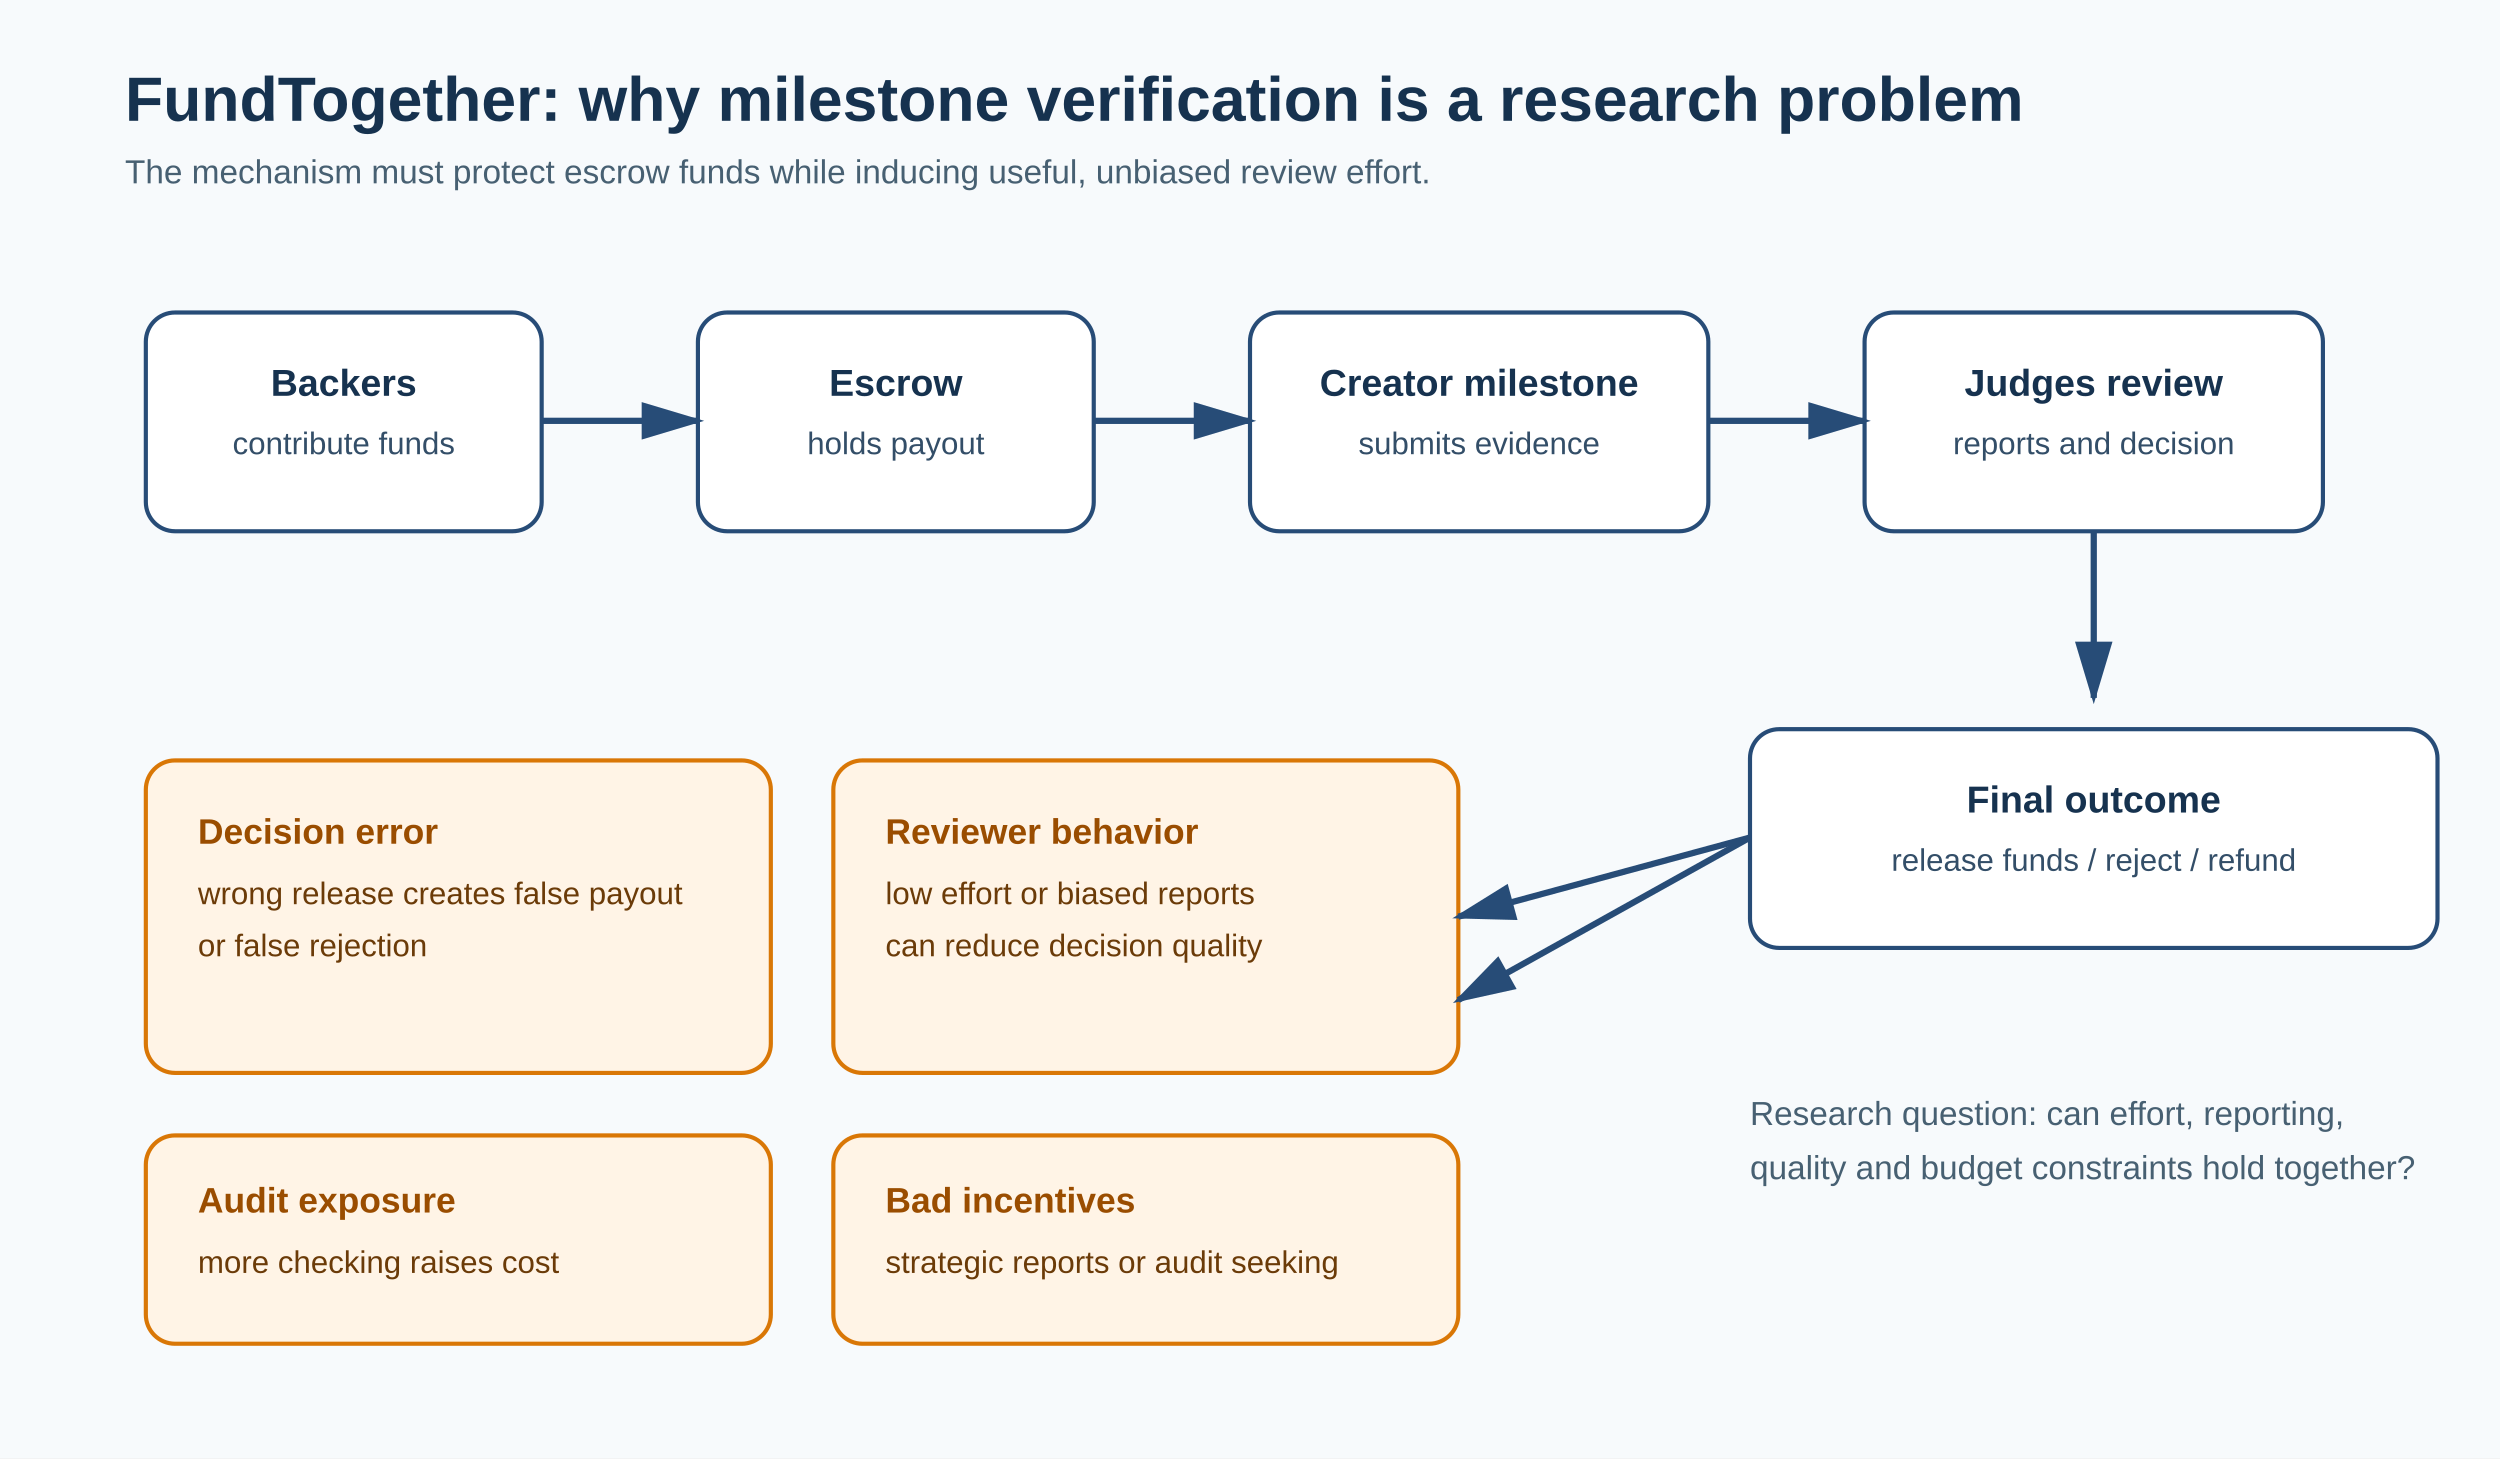
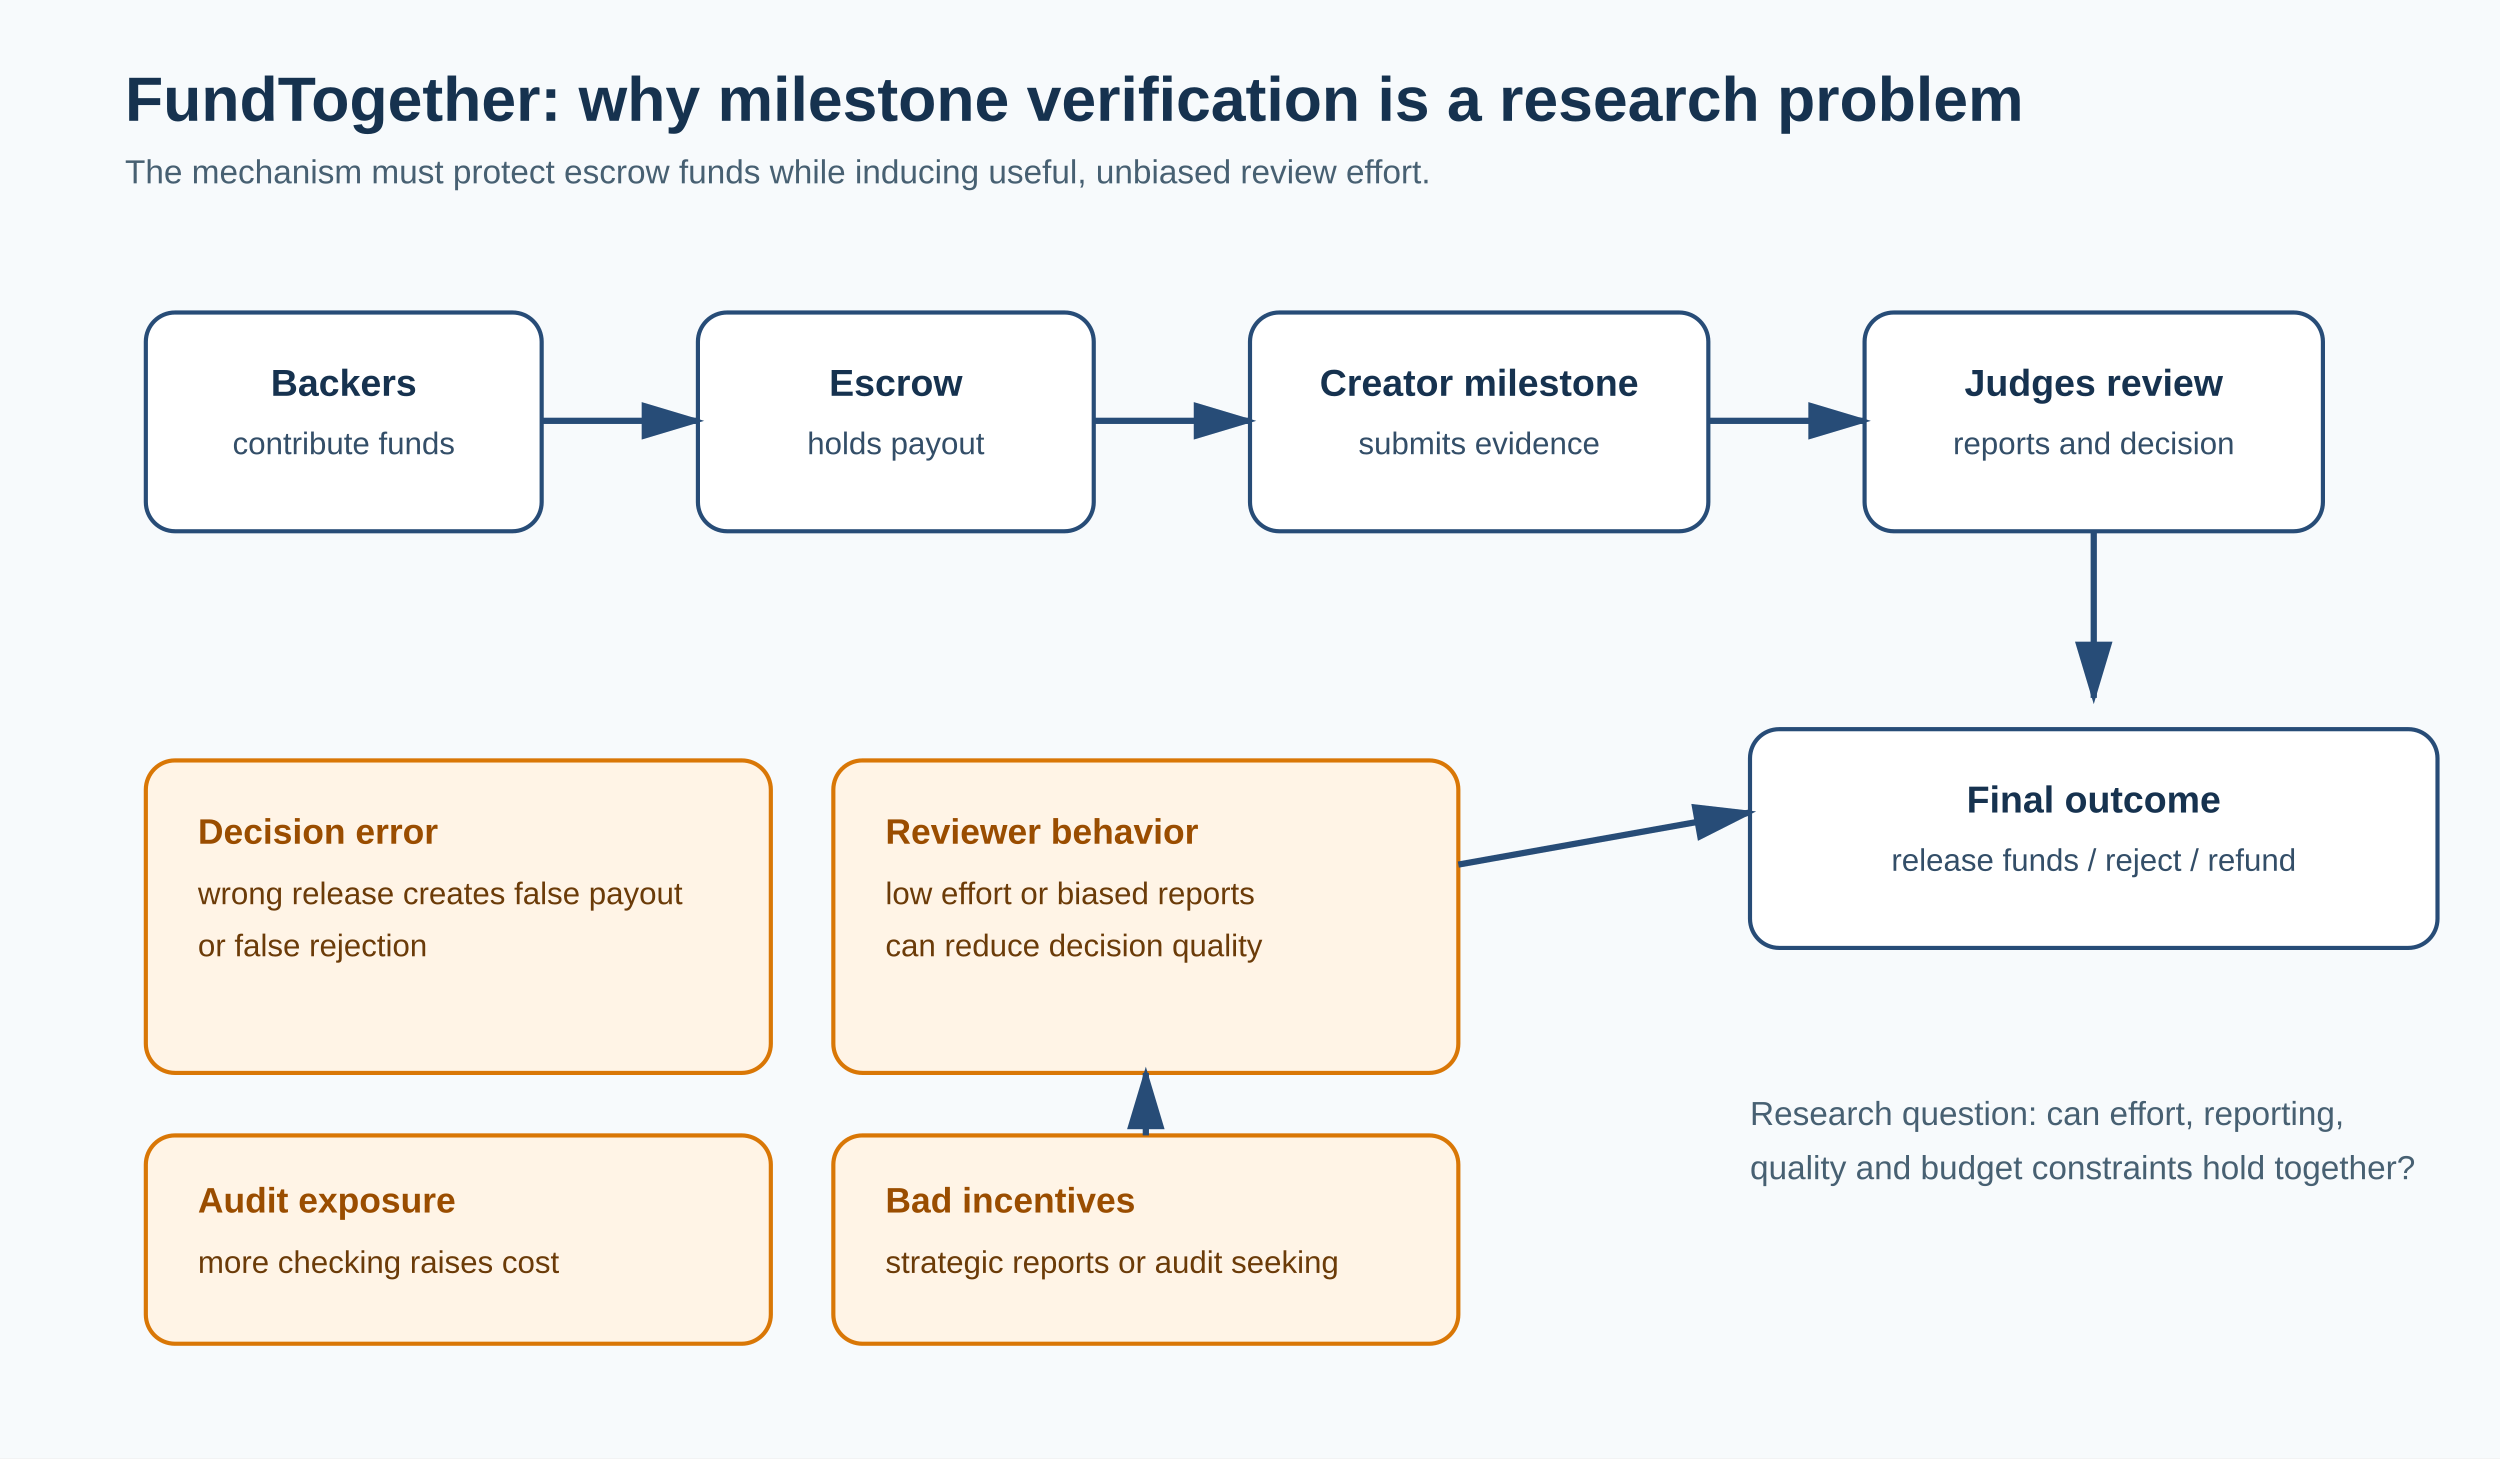
<svg xmlns="http://www.w3.org/2000/svg" width="1200" height="700" viewBox="0 0 1200 700" role="img" aria-labelledby="title desc">
  <defs>
    <marker id="arrow" markerWidth="10" markerHeight="10" refX="9" refY="3" orient="auto">
      <path d="M0,0 L10,3 L0,6 Z" fill="#274c77" />
    </marker>
    <style>
      .bg{fill:#f7fafc}.title{font:700 30px Arial,sans-serif;fill:#16324f}.sub{font:400 16px Arial,sans-serif;fill:#476072}.box{fill:#fff;stroke:#274c77;stroke-width:2}.boxtext{font:700 18px Arial,sans-serif;fill:#16324f}.small{font:400 15px Arial,sans-serif;fill:#334e68}.risk{fill:#fff4e6;stroke:#d97706;stroke-width:2}.riskhead{font:700 17px Arial,sans-serif;fill:#9a4d00}.risktext{font:400 15px Arial,sans-serif;fill:#6b3b08}.line{stroke:#274c77;stroke-width:3;fill:none;marker-end:url(#arrow)}
    </style>
  </defs>
  <rect class="bg" width="1200" height="700" />
  <text class="title" x="60" y="58">FundTogether: why milestone verification is a research problem</text>
  <text class="sub" x="60" y="88">The mechanism must protect escrow funds while inducing useful, unbiased review effort.</text>
  <rect class="box" x="70" y="150" width="190" height="105" rx="14" />
  <text class="boxtext" x="165" y="190" text-anchor="middle">Backers</text>
  <text class="small" x="165" y="218" text-anchor="middle">contribute funds</text>
  <rect class="box" x="335" y="150" width="190" height="105" rx="14" />
  <text class="boxtext" x="430" y="190" text-anchor="middle">Escrow</text>
  <text class="small" x="430" y="218" text-anchor="middle">holds payout</text>
  <rect class="box" x="600" y="150" width="220" height="105" rx="14" />
  <text class="boxtext" x="710" y="190" text-anchor="middle">Creator milestone</text>
  <text class="small" x="710" y="218" text-anchor="middle">submits evidence</text>
  <rect class="box" x="895" y="150" width="220" height="105" rx="14" />
  <text class="boxtext" x="1005" y="190" text-anchor="middle">Judges review</text>
  <text class="small" x="1005" y="218" text-anchor="middle">reports and decision</text>
  <path class="line" d="M260 202 L335 202" />
  <path class="line" d="M525 202 L600 202" />
  <path class="line" d="M820 202 L895 202" />
  <path class="line" d="M1005 255 L1005 335" />
  <rect class="box" x="840" y="350" width="330" height="105" rx="14" />
  <text class="boxtext" x="1005" y="390" text-anchor="middle">Final outcome</text>
  <text class="small" x="1005" y="418" text-anchor="middle">release funds / reject / refund</text>
  <rect class="risk" x="70" y="365" width="300" height="150" rx="14" />
  <text class="riskhead" x="95" y="405">Decision error</text>
  <text class="risktext" x="95" y="434">wrong release creates false payout</text>
  <text class="risktext" x="95" y="459">or false rejection</text>
  <rect class="risk" x="400" y="365" width="300" height="150" rx="14" />
  <text class="riskhead" x="425" y="405">Reviewer behavior</text>
  <text class="risktext" x="425" y="434">low effort or biased reports</text>
  <text class="risktext" x="425" y="459">can reduce decision quality</text>
  <rect class="risk" x="70" y="545" width="300" height="100" rx="14" />
  <text class="riskhead" x="95" y="582">Audit exposure</text>
  <text class="risktext" x="95" y="611">more checking raises cost</text>
  <rect class="risk" x="400" y="545" width="300" height="100" rx="14" />
  <text class="riskhead" x="425" y="582">Bad incentives</text>
  <text class="risktext" x="425" y="611">strategic reports or audit seeking</text>
-   <path class="line" d="M840 402 L700 440" />
-   <path class="line" d="M840 402 L700 480" />
+   <path class="line" d="M700 415 L840 390" />
+   <path class="line" d="M550 545 L550 515" />
  <text class="sub" x="840" y="540">Research question: can effort, reporting,</text>
  <text class="sub" x="840" y="566">quality and budget constraints hold together?</text>
</svg>
